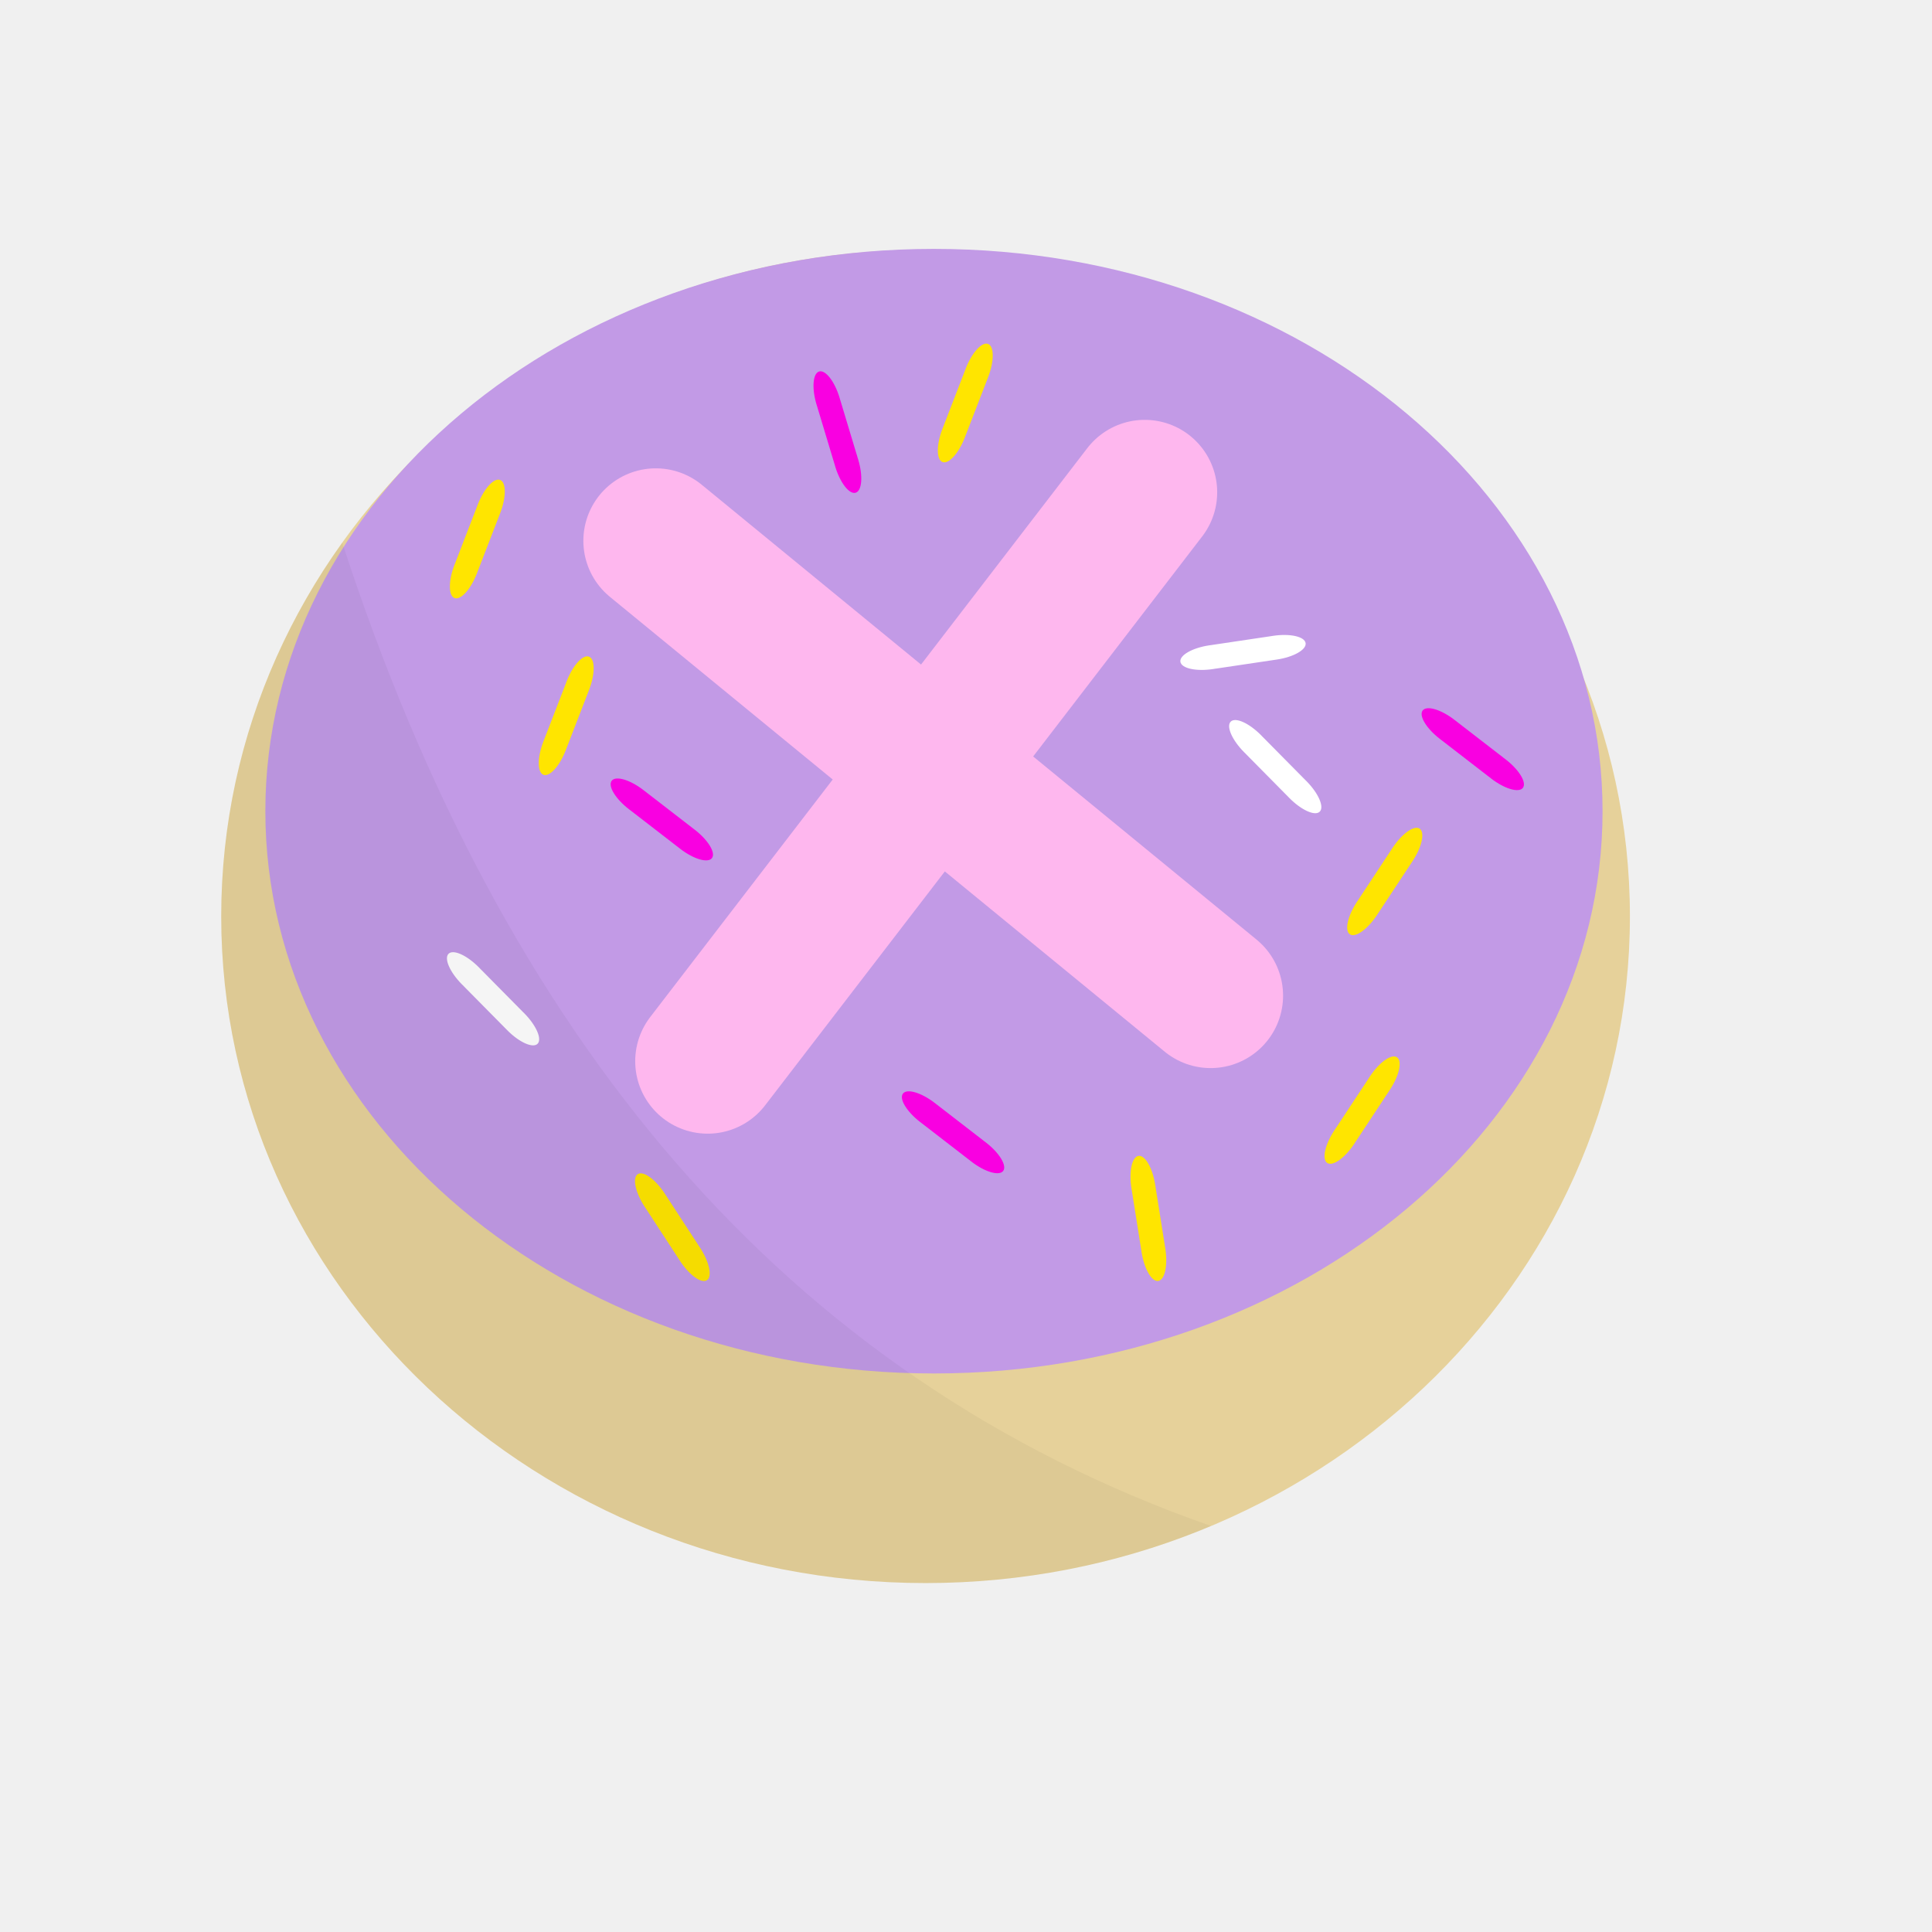
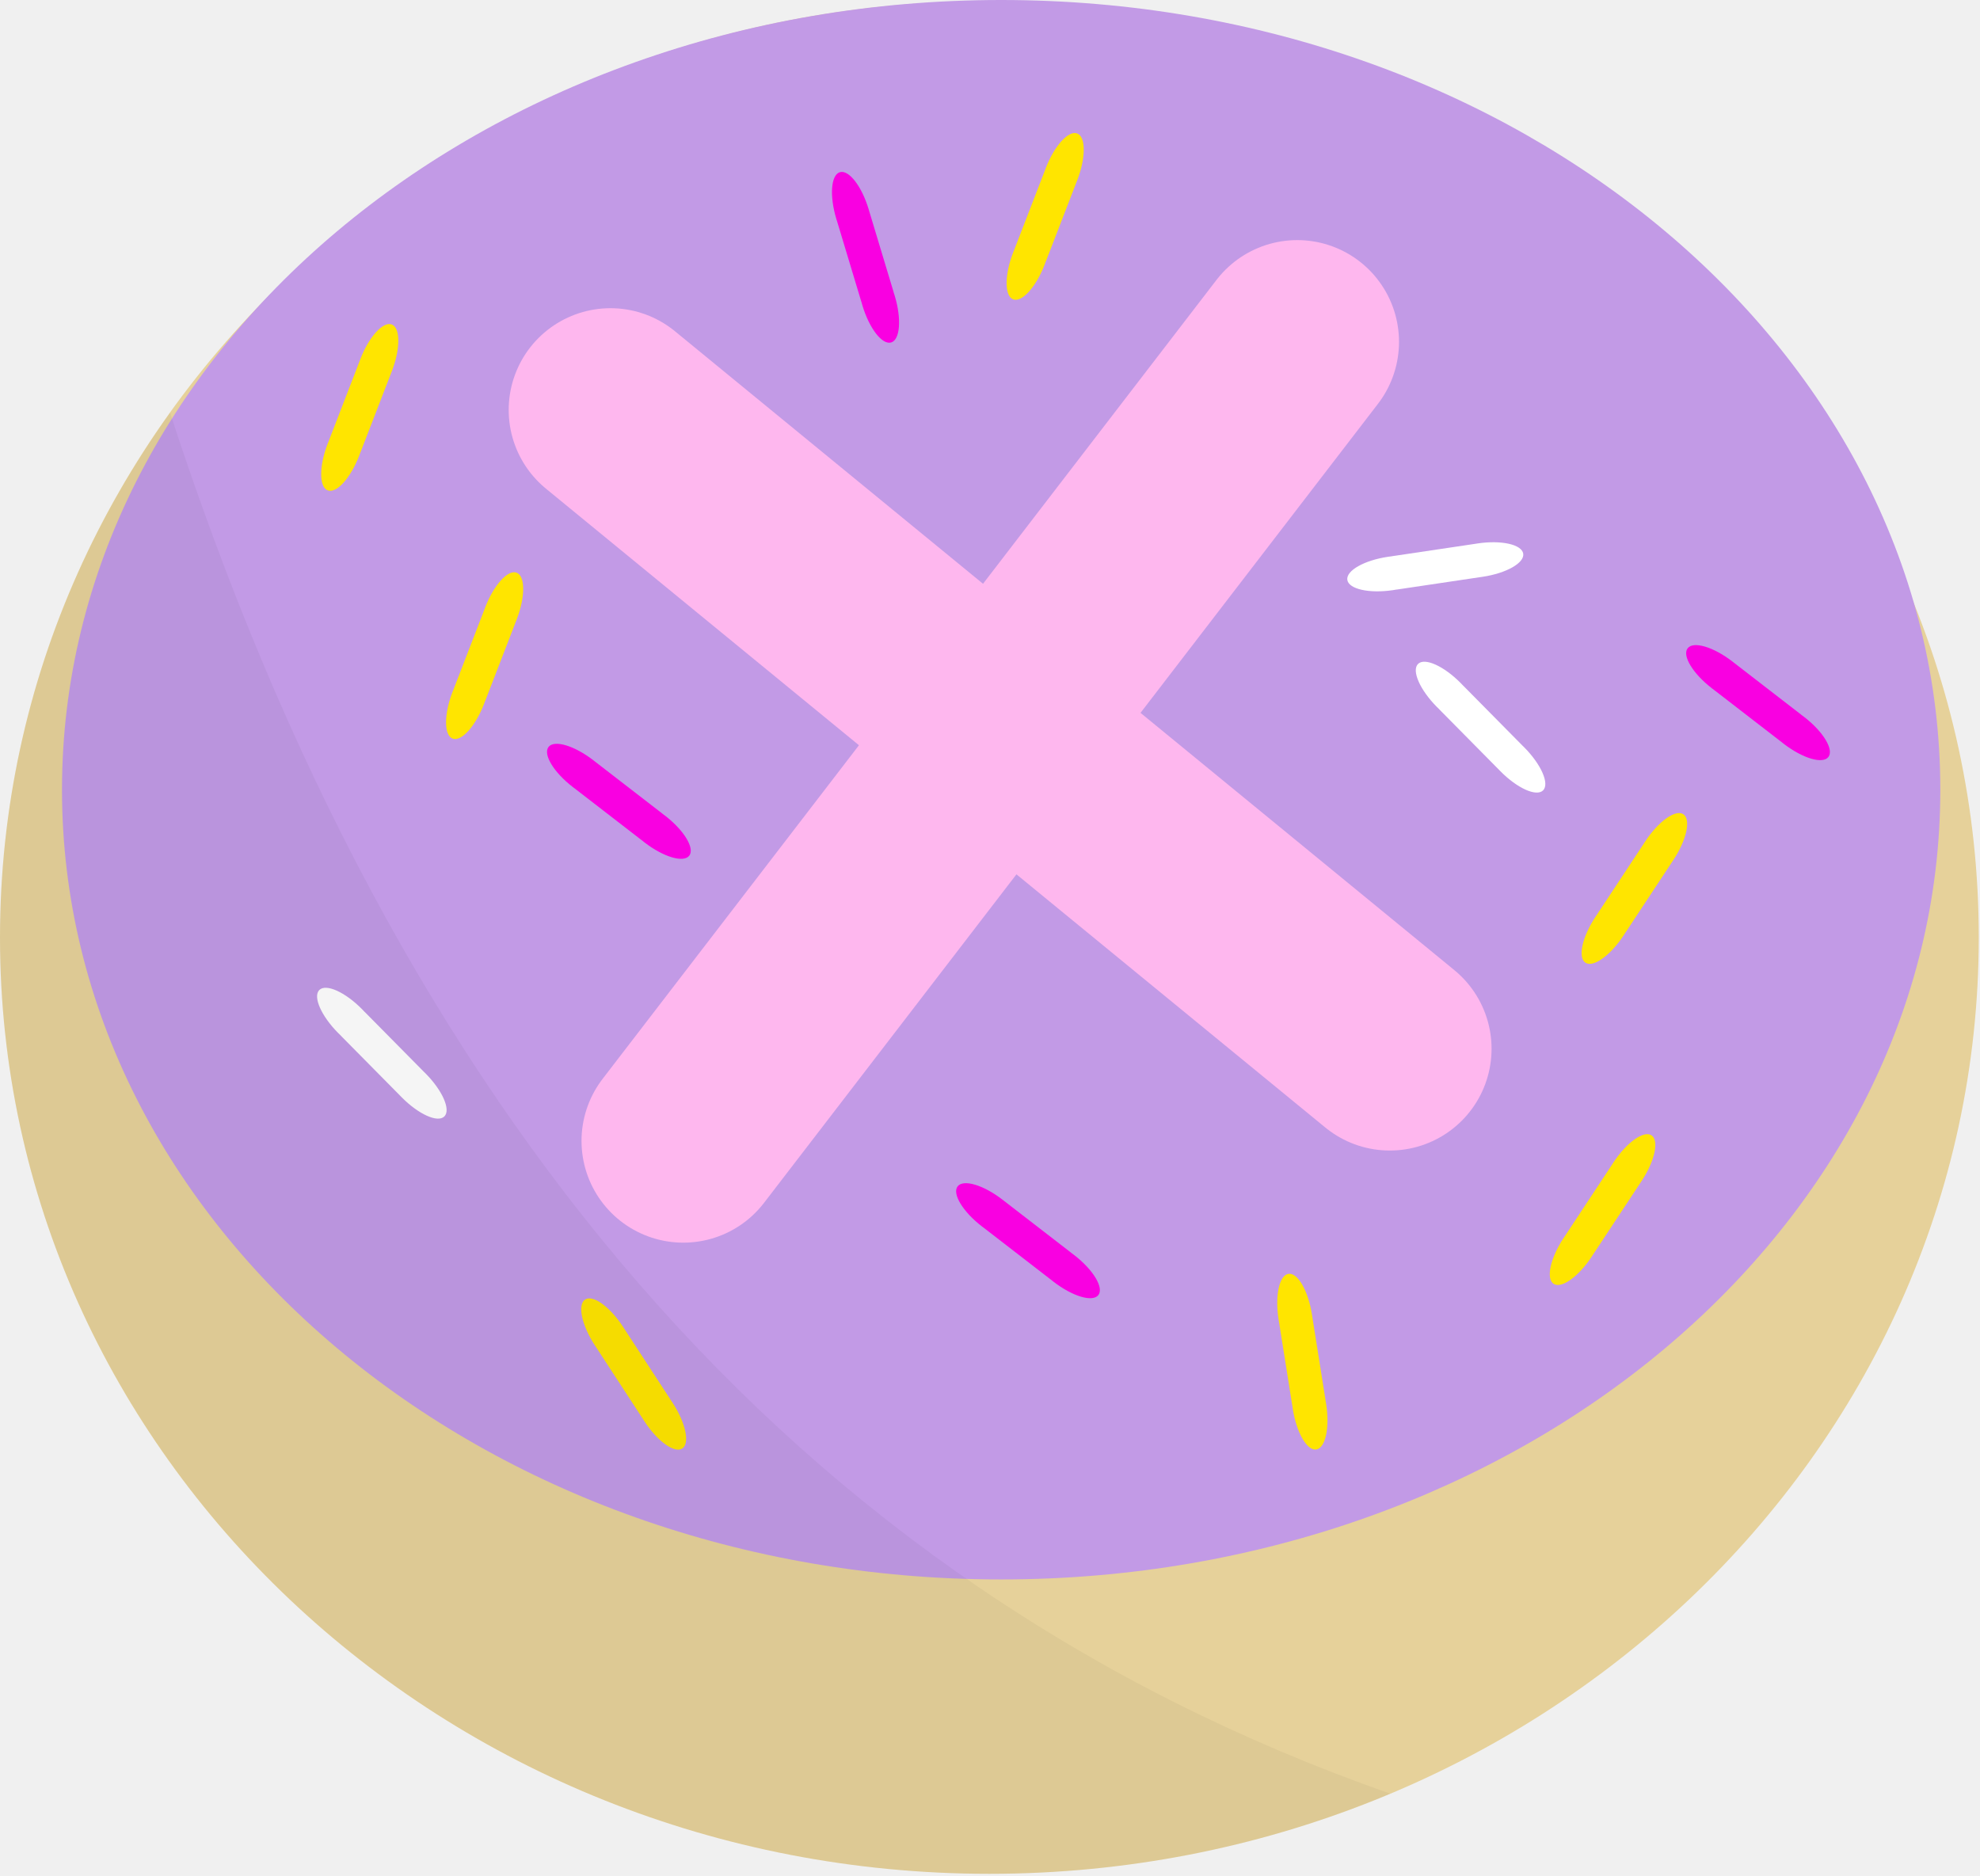
- <svg xmlns="http://www.w3.org/2000/svg" width="100%" height="100%" viewBox="0 0 500 500" version="1.1" xml:space="preserve" style="fill-rule:evenodd;clip-rule:evenodd;stroke-linecap:round;stroke-linejoin:round;stroke-miterlimit:1.5;">
-   <ellipse cx="239.536" cy="237.158" rx="182.286" ry="172.537" style="fill:#e6d19a;" />
-   <ellipse cx="241.706" cy="209.933" rx="173.033" ry="145.52" style="fill:#c29ae6;" />
-   <path d="M212.008,96.138c1.642,-0.465 4,2.573 5.275,6.802c0.031,0.102 0.061,0.205 0.09,0.306l4.514,14.976l-0.01,0.003c0.077,0.229 0.152,0.463 0.224,0.7c1.275,4.23 0.987,8.065 -0.638,8.584l-0.019,0.006c-1.642,0.495 -4.014,-2.55 -5.294,-6.796c-0.072,-0.238 -0.138,-0.474 -0.2,-0.707l-0.006,0.002l-4.46,-14.797c-0.052,-0.159 -0.103,-0.32 -0.152,-0.483c-1.275,-4.23 -0.988,-8.065 0.638,-8.584l0.019,-0.006l0.019,-0.006Z" style="fill:#f900e1;" />
-   <path d="M233.7,283.001c1.065,-1.333 4.75,-0.232 8.246,2.468c0.085,0.066 0.168,0.131 0.251,0.197l12.378,9.563l-0.007,0.009c0.197,0.141 0.393,0.287 0.59,0.439c3.495,2.7 5.491,5.988 4.47,7.355l-0.012,0.016c-1.049,1.358 -4.749,0.258 -8.258,-2.453c-0.197,-0.151 -0.388,-0.305 -0.574,-0.459l-0.004,0.005l-12.229,-9.448c-0.135,-0.099 -0.27,-0.201 -0.405,-0.305c-3.496,-2.701 -5.491,-5.989 -4.47,-7.356l0.012,-0.016l0.012,-0.015Z" style="fill:#f900e1;" />
-   <path d="M368.202,183.852c1.065,-1.333 4.75,-0.232 8.246,2.468c0.084,0.066 0.168,0.131 0.25,0.197l12.378,9.563l-0.006,0.009c0.196,0.141 0.393,0.287 0.589,0.439c3.496,2.7 5.492,5.988 4.471,7.355l-0.012,0.016c-1.049,1.358 -4.749,0.258 -8.259,-2.453c-0.196,-0.151 -0.387,-0.305 -0.573,-0.459l-0.004,0.005l-12.23,-9.448c-0.134,-0.099 -0.27,-0.201 -0.404,-0.305c-3.496,-2.701 -5.492,-5.989 -4.471,-7.356l0.012,-0.016l0.013,-0.015Z" style="fill:#f900e1;" />
-   <path d="M158.325,202.037c1.065,-1.333 4.75,-0.231 8.246,2.469c0.084,0.066 0.168,0.131 0.25,0.197l12.379,9.563l-0.007,0.008c0.197,0.141 0.393,0.288 0.589,0.44c3.496,2.7 5.492,5.988 4.471,7.355l-0.012,0.016c-1.049,1.357 -4.749,0.258 -8.259,-2.453c-0.196,-0.152 -0.387,-0.305 -0.573,-0.459l-0.004,0.005l-12.23,-9.448c-0.134,-0.099 -0.269,-0.201 -0.404,-0.305c-3.496,-2.701 -5.491,-5.989 -4.471,-7.356l0.013,-0.016l0.012,-0.016Z" style="fill:#f900e1;" />
-   <path d="M255.739,89.017c1.581,0.641 1.576,4.487 -0.016,8.608c-0.038,0.099 -0.077,0.198 -0.117,0.296l-5.637,14.591l-0.01,-0.004c-0.079,0.229 -0.163,0.459 -0.253,0.69c-1.592,4.121 -4.174,6.971 -5.775,6.382l-0.019,-0.007c-1.6,-0.618 -1.602,-4.478 -0.003,-8.615c0.089,-0.231 0.181,-0.458 0.276,-0.681l-0.006,-0.002l5.57,-14.416c0.056,-0.157 0.115,-0.315 0.177,-0.474c1.592,-4.121 4.174,-6.971 5.775,-6.382l0.019,0.007l0.019,0.007Z" style="fill:#ffe500;" />
-   <path d="M129.456,124.216c1.581,0.641 1.576,4.487 -0.016,8.608c-0.038,0.099 -0.077,0.198 -0.117,0.296l-5.637,14.591l-0.01,-0.004c-0.079,0.228 -0.163,0.459 -0.253,0.69c-1.592,4.12 -4.174,6.971 -5.776,6.382l-0.018,-0.007c-1.6,-0.618 -1.602,-4.479 -0.004,-8.615c0.09,-0.231 0.182,-0.459 0.277,-0.681l-0.006,-0.002l5.57,-14.416c0.056,-0.157 0.115,-0.316 0.176,-0.474c1.592,-4.121 4.175,-6.971 5.776,-6.382l0.019,0.007l0.019,0.007Z" style="fill:#ffe500;" />
-   <path d="M361.546,273.631c1.409,0.963 0.586,4.72 -1.846,8.408c-0.059,0.089 -0.118,0.177 -0.177,0.264l-8.612,13.058l-0.008,-0.005c-0.126,0.206 -0.258,0.413 -0.394,0.62c-2.432,3.688 -5.562,5.924 -7.001,5.008l-0.017,-0.011c-1.432,-0.944 -0.612,-4.716 1.829,-8.419c0.136,-0.206 0.275,-0.409 0.415,-0.606l-0.005,-0.004l8.507,-12.901c0.089,-0.142 0.181,-0.284 0.274,-0.426c2.432,-3.688 5.562,-5.924 7.001,-5.008l0.017,0.011l0.017,0.011Z" style="fill:#ffe500;" />
-   <path d="M367.409,214.462c1.408,0.963 0.586,4.72 -1.846,8.408c-0.059,0.089 -0.118,0.177 -0.177,0.264l-8.612,13.058l-0.009,-0.005c-0.126,0.206 -0.257,0.413 -0.393,0.62c-2.432,3.688 -5.562,5.924 -7.001,5.008l-0.017,-0.011c-1.432,-0.944 -0.612,-4.717 1.829,-8.419c0.136,-0.207 0.275,-0.409 0.415,-0.606l-0.005,-0.004l8.507,-12.901c0.089,-0.142 0.18,-0.284 0.274,-0.426c2.432,-3.688 5.562,-5.924 7.001,-5.008l0.017,0.011l0.017,0.011Z" style="fill:#ffe500;" />
-   <path d="M294.651,299.141c1.69,-0.24 3.617,3.088 4.309,7.451c0.017,0.106 0.033,0.211 0.048,0.315l2.452,15.449l-0.01,0.001c0.046,0.238 0.089,0.479 0.128,0.724c0.692,4.363 -0.11,8.124 -1.79,8.419l-0.02,0.004c-1.694,0.269 -3.634,-3.069 -4.329,-7.449c-0.039,-0.244 -0.073,-0.487 -0.102,-0.727l-0.007,0.001l-2.423,-15.263c-0.03,-0.165 -0.058,-0.331 -0.085,-0.499c-0.693,-4.363 0.109,-8.125 1.79,-8.42l0.02,-0.003l0.019,-0.003Z" style="fill:#ffe500;" />
-   <path d="M165.069,303.865c1.444,-0.909 4.562,1.343 6.976,5.043c0.058,0.089 0.115,0.179 0.172,0.268l8.545,13.101l-0.009,0.006c0.14,0.197 0.277,0.4 0.413,0.608c2.413,3.7 3.217,7.461 1.803,8.417l-0.017,0.011c-1.436,0.937 -4.569,-1.318 -6.992,-5.032c-0.136,-0.208 -0.266,-0.416 -0.391,-0.623l-0.006,0.004l-8.442,-12.944c-0.095,-0.138 -0.189,-0.278 -0.282,-0.421c-2.414,-3.699 -3.217,-7.461 -1.804,-8.416l0.017,-0.011l0.017,-0.011Z" style="fill:#ffe500;" />
-   <path d="M152.461,169.953c1.581,0.641 1.576,4.487 -0.016,8.608c-0.038,0.1 -0.077,0.199 -0.117,0.296l-5.637,14.591l-0.01,-0.004c-0.079,0.229 -0.163,0.459 -0.253,0.69c-1.592,4.121 -4.174,6.971 -5.776,6.382l-0.018,-0.007c-1.6,-0.618 -1.602,-4.478 -0.004,-8.615c0.09,-0.231 0.182,-0.458 0.277,-0.681l-0.006,-0.002l5.57,-14.415c0.056,-0.158 0.115,-0.316 0.176,-0.475c1.592,-4.121 4.175,-6.971 5.776,-6.382l0.019,0.007l0.019,0.007Z" style="fill:#ffe500;" />
-   <path d="M337.896,166.461c0.223,1.691 -3.124,3.587 -7.493,4.237c-0.105,0.016 -0.211,0.031 -0.315,0.045l-15.471,2.304l-0.002,-0.011c-0.238,0.044 -0.48,0.085 -0.725,0.121c-4.369,0.651 -8.123,-0.187 -8.402,-1.87l-0.003,-0.02c-0.253,-1.697 3.103,-3.604 7.49,-4.257c0.245,-0.037 0.488,-0.069 0.728,-0.096l-0.001,-0.007l15.286,-2.276c0.165,-0.028 0.331,-0.055 0.5,-0.08c4.369,-0.651 8.123,0.187 8.402,1.87l0.003,0.02l0.003,0.02Z" style="fill:#fff;" />
-   <path d="M341.533,210.07c-1.233,1.179 -4.739,-0.403 -7.844,-3.545c-0.075,-0.076 -0.149,-0.152 -0.222,-0.228l-10.995,-11.126l0.007,-0.007c-0.176,-0.166 -0.351,-0.337 -0.525,-0.514c-3.105,-3.141 -4.646,-6.666 -3.452,-7.885l0.014,-0.014c1.22,-1.206 4.741,0.376 7.858,3.531c0.175,0.176 0.344,0.353 0.508,0.531l0.005,-0.005l10.862,10.992c0.121,0.117 0.241,0.235 0.361,0.356c3.105,3.142 4.645,6.667 3.451,7.886l-0.014,0.014l-0.014,0.014Z" style="fill:#fff;" />
-   <path d="M139.103,270.151c-1.233,1.179 -4.739,-0.403 -7.844,-3.545c-0.075,-0.076 -0.149,-0.152 -0.222,-0.228l-10.995,-11.126l0.007,-0.007c-0.176,-0.166 -0.351,-0.338 -0.526,-0.514c-3.105,-3.142 -4.645,-6.666 -3.451,-7.885l0.014,-0.014c1.22,-1.206 4.741,0.376 7.858,3.53c0.175,0.176 0.344,0.354 0.508,0.532l0.005,-0.005l10.862,10.992c0.121,0.116 0.241,0.235 0.361,0.356c3.105,3.142 4.645,6.666 3.451,7.885l-0.014,0.015l-0.014,0.014Z" style="fill:#fff;" />
-   <path d="M183.14,274.643l113.117,-147.237" style="fill:none;stroke:#feb7ee;stroke-width:37.5px;" />
-   <path d="M313.309,257.669l-143.587,-117.715" style="fill:none;stroke:#feb7ee;stroke-width:37.5px;" />
-   <path d="M88.582,140.465c41.568,127.688 114.038,215.678 224.819,254.456c-22.58,9.496 -47.576,14.775 -73.865,14.775c-100.606,-0 -182.285,-77.312 -182.285,-172.538c-0,-35.824 11.559,-69.112 31.331,-96.693Z" style="fill-opacity:0.04;" />
+ <svg xmlns="http://www.w3.org/2000/svg" width="100%" height="100%" viewBox="0 0 1140 1080" version="1.1" xml:space="preserve" style="fill-rule:evenodd;clip-rule:evenodd;stroke-linecap:round;stroke-linejoin:round;stroke-miterlimit:1.5;">
+   <ellipse cx="569.644" cy="539.828" rx="569.644" ry="539.178" style="fill:#e6d19a;" />
+   <ellipse cx="576.425" cy="454.75" rx="540.728" ry="454.75" style="fill:#c29ae6;" />
+   <path d="M483.619,99.141c5.131,-1.453 12.5,8.04 16.484,21.256c0.097,0.319 0.191,0.641 0.281,0.956l14.107,46.8l-0.032,0.01c0.241,0.715 0.475,1.446 0.7,2.187c3.985,13.219 3.085,25.203 -1.993,26.825l-0.06,0.019c-5.131,1.547 -12.544,-7.969 -16.544,-21.238c-0.225,-0.744 -0.431,-1.481 -0.625,-2.209l-0.018,0.006l-13.938,-46.24c-0.162,-0.497 -0.322,-1 -0.475,-1.51c-3.984,-13.219 -3.087,-25.203 1.994,-26.825l0.119,-0.037Z" style="fill:#f900e1;" />
+   <path d="M551.406,683.088c3.328,-4.166 14.844,-0.726 25.769,7.712c0.266,0.206 0.525,0.409 0.784,0.616l38.682,29.884l-0.022,0.028c0.615,0.441 1.228,0.897 1.843,1.372c10.922,8.438 17.16,18.713 13.969,22.984l-0.037,0.05c-3.278,4.244 -14.841,0.807 -25.807,-7.665c-0.615,-0.472 -1.212,-0.953 -1.793,-1.435l-0.013,0.016l-38.215,-29.525c-0.422,-0.309 -0.844,-0.628 -1.266,-0.953c-10.925,-8.441 -17.159,-18.716 -13.969,-22.988l0.038,-0.05l0.037,-0.046Z" style="fill:#f900e1;" />
+   <path d="M971.725,373.247c3.328,-4.166 14.844,-0.725 25.769,7.712c0.262,0.207 0.525,0.41 0.781,0.616l38.681,29.884l-0.019,0.028c0.613,0.441 1.229,0.897 1.841,1.372c10.925,8.438 17.163,18.713 13.972,22.985l-0.037,0.05c-3.279,4.243 -14.841,0.806 -25.81,-7.666c-0.612,-0.472 -1.209,-0.953 -1.791,-1.434l-0.012,0.015l-38.219,-29.525c-0.419,-0.309 -0.844,-0.628 -1.262,-0.953c-10.925,-8.44 -17.163,-18.715 -13.972,-22.987l0.037,-0.05l0.041,-0.047Z" style="fill:#f900e1;" />
+   <path d="M315.859,430.075c3.328,-4.166 14.844,-0.722 25.769,7.716c0.263,0.206 0.525,0.409 0.781,0.615l38.685,29.885l-0.022,0.025c0.615,0.44 1.228,0.9 1.84,1.375c10.925,8.437 17.163,18.712 13.972,22.984l-0.037,0.05c-3.278,4.241 -14.841,0.806 -25.81,-7.666c-0.612,-0.475 -1.209,-0.953 -1.79,-1.434l-0.013,0.016l-38.218,-29.525c-0.419,-0.31 -0.841,-0.629 -1.263,-0.954c-10.925,-8.44 -17.159,-18.715 -13.972,-22.987l0.041,-0.05l0.037,-0.05Z" style="fill:#f900e1;" />
+   <path d="M620.278,76.888c4.941,2.003 4.925,14.021 -0.05,26.9c-0.119,0.309 -0.241,0.618 -0.366,0.925l-17.615,45.596l-0.031,-0.012c-0.247,0.715 -0.51,1.434 -0.791,2.156c-4.975,12.878 -13.044,21.785 -18.047,19.944l-0.059,-0.022c-5,-1.931 -5.007,-13.994 -0.01,-26.922c0.279,-0.722 0.566,-1.431 0.863,-2.128l-0.019,-0.006l17.406,-45.05c0.175,-0.491 0.36,-0.985 0.553,-1.481c4.976,-12.879 13.044,-21.785 18.047,-19.944l0.119,0.044Z" style="fill:#ffe500;" />
+   <path d="M225.644,186.884c4.94,2.004 4.925,14.022 -0.05,26.9c-0.119,0.31 -0.241,0.619 -0.366,0.925l-17.615,45.597l-0.032,-0.012c-0.247,0.712 -0.509,1.434 -0.79,2.156c-4.975,12.875 -13.044,21.784 -18.05,19.944l-0.057,-0.022c-5,-1.931 -5.006,-13.997 -0.012,-26.922c0.281,-0.722 0.569,-1.434 0.866,-2.128l-0.019,-0.006l17.406,-45.05c0.175,-0.491 0.359,-0.988 0.55,-1.482c4.975,-12.878 13.047,-21.784 18.05,-19.943l0.119,0.043Z" style="fill:#ffe500;" />
+   <path d="M950.925,653.806c4.403,3.01 1.831,14.75 -5.769,26.275c-0.184,0.278 -0.369,0.553 -0.553,0.825l-26.912,40.806l-0.025,-0.015c-0.394,0.644 -0.807,1.29 -1.232,1.937c-7.6,11.525 -17.381,18.513 -21.878,15.65l-0.053,-0.034c-4.475,-2.95 -1.912,-14.738 5.716,-26.309c0.425,-0.644 0.859,-1.279 1.297,-1.894l-0.016,-0.013l26.584,-40.315c0.278,-0.444 0.566,-0.888 0.857,-1.332c7.6,-11.525 17.381,-18.512 21.878,-15.65l0.106,0.069Z" style="fill:#ffe500;" />
+   <path d="M969.247,468.903c4.4,3.01 1.831,14.75 -5.769,26.275c-0.184,0.278 -0.369,0.553 -0.553,0.825l-26.913,40.806l-0.028,-0.015c-0.393,0.643 -0.803,1.29 -1.228,1.937c-7.6,11.525 -17.381,18.513 -21.878,15.65l-0.053,-0.034c-4.475,-2.95 -1.913,-14.741 5.716,-26.309c0.425,-0.647 0.859,-1.279 1.296,-1.894l-0.015,-0.013l26.584,-40.315c0.278,-0.444 0.563,-0.888 0.856,-1.332c7.6,-11.525 17.382,-18.512 21.879,-15.65l0.106,0.069Z" style="fill:#ffe500;" />
+   <path d="M741.878,733.525c5.281,-0.75 11.303,9.65 13.466,23.284c0.053,0.332 0.103,0.66 0.15,0.985l7.662,48.278l-0.031,0.003c0.144,0.744 0.278,1.497 0.4,2.263c2.162,13.634 -0.344,25.387 -5.594,26.309l-0.062,0.012c-5.294,0.841 -11.357,-9.59 -13.528,-23.278c-0.122,-0.762 -0.229,-1.522 -0.319,-2.272l-0.022,0.004l-7.572,-47.697c-0.094,-0.516 -0.181,-1.035 -0.265,-1.56c-2.166,-13.634 0.34,-25.39 5.593,-26.312l0.063,-0.01l0.059,-0.009Z" style="fill:#ffe500;" />
+   <path d="M336.934,748.288c4.513,-2.841 14.257,4.196 21.8,15.759c0.182,0.278 0.36,0.559 0.538,0.837l26.703,40.941l-0.028,0.019c0.437,0.615 0.865,1.25 1.29,1.9c7.541,11.562 10.054,23.315 5.635,26.303l-0.053,0.034c-4.488,2.928 -14.278,-4.119 -21.85,-15.725c-0.425,-0.65 -0.832,-1.3 -1.222,-1.947l-0.019,0.013l-26.381,-40.45c-0.297,-0.431 -0.591,-0.869 -0.881,-1.316c-7.544,-11.559 -10.054,-23.315 -5.638,-26.3l0.106,-0.069Z" style="fill:#ffe500;" />
+   <path d="M297.534,329.813c4.941,2.003 4.925,14.021 -0.05,26.9c-0.118,0.312 -0.24,0.621 -0.365,0.925l-17.616,45.596l-0.031,-0.012c-0.247,0.716 -0.509,1.434 -0.791,2.156c-4.975,12.878 -13.043,21.785 -18.05,19.944l-0.056,-0.022c-5,-1.931 -5.006,-13.994 -0.012,-26.922c0.281,-0.722 0.568,-1.431 0.865,-2.128l-0.019,-0.006l17.407,-45.047c0.175,-0.494 0.359,-0.988 0.55,-1.485c4.975,-12.878 13.047,-21.784 18.05,-19.943l0.118,0.043Z" style="fill:#ffe500;" />
+   <path d="M877.019,318.9c0.697,5.284 -9.763,11.209 -23.416,13.241c-0.328,0.05 -0.659,0.097 -0.984,0.14l-48.347,7.2l-0.006,-0.034c-0.744,0.137 -1.5,0.266 -2.266,0.378c-13.653,2.034 -25.384,-0.584 -26.256,-5.844l-0.01,-0.062c-0.79,-5.303 9.697,-11.263 23.407,-13.303c0.765,-0.116 1.525,-0.216 2.275,-0.3l-0.004,-0.022l47.769,-7.113c0.516,-0.087 1.035,-0.172 1.563,-0.25c13.653,-2.034 25.384,0.585 26.256,5.844l0.019,0.125Z" style="fill:#fff;" />
+   <path d="M888.384,455.178c-3.853,3.684 -14.809,-1.259 -24.512,-11.078c-0.235,-0.237 -0.466,-0.475 -0.694,-0.712l-34.359,-34.769l0.022,-0.022c-0.55,-0.519 -1.097,-1.053 -1.641,-1.606c-9.703,-9.816 -14.519,-20.832 -10.788,-24.641l0.044,-0.044c3.813,-3.769 14.816,1.175 24.557,11.035c0.546,0.55 1.074,1.103 1.587,1.659l0.016,-0.016l33.943,34.35c0.378,0.366 0.753,0.735 1.128,1.113c9.704,9.819 14.516,20.834 10.785,24.644l-0.088,0.087Z" style="fill:#fff;" />
+   <path d="M255.791,642.931c-3.854,3.685 -14.81,-1.259 -24.513,-11.078c-0.234,-0.237 -0.465,-0.475 -0.694,-0.712l-34.359,-34.769l0.022,-0.022c-0.55,-0.519 -1.097,-1.056 -1.644,-1.606c-9.703,-9.819 -14.515,-20.832 -10.784,-24.641l0.044,-0.044c3.812,-3.768 14.815,1.175 24.556,11.032c0.547,0.55 1.075,1.106 1.587,1.662l0.016,-0.016l33.944,34.35c0.378,0.363 0.753,0.735 1.128,1.113c9.703,9.819 14.515,20.831 10.784,24.641l-0.044,0.046l-0.043,0.044Z" style="fill:#fff;" />
+   <path d="M393.406,656.969l353.491,-460.116" style="fill:none;stroke:#feb7ee;stroke-width:117.19px;" />
+   <path d="M800.184,603.925l-448.709,-367.859" style="fill:none;stroke:#feb7ee;stroke-width:117.19px;" />
+   <path d="M97.912,237.663c129.9,399.025 356.369,673.993 702.56,795.175c-70.563,29.674 -148.675,46.171 -230.828,46.171c-314.394,0 -569.641,-241.6 -569.641,-539.181c0,-111.95 36.122,-215.975 97.909,-302.166Z" style="fill-opacity:0.04;" />
</svg>
